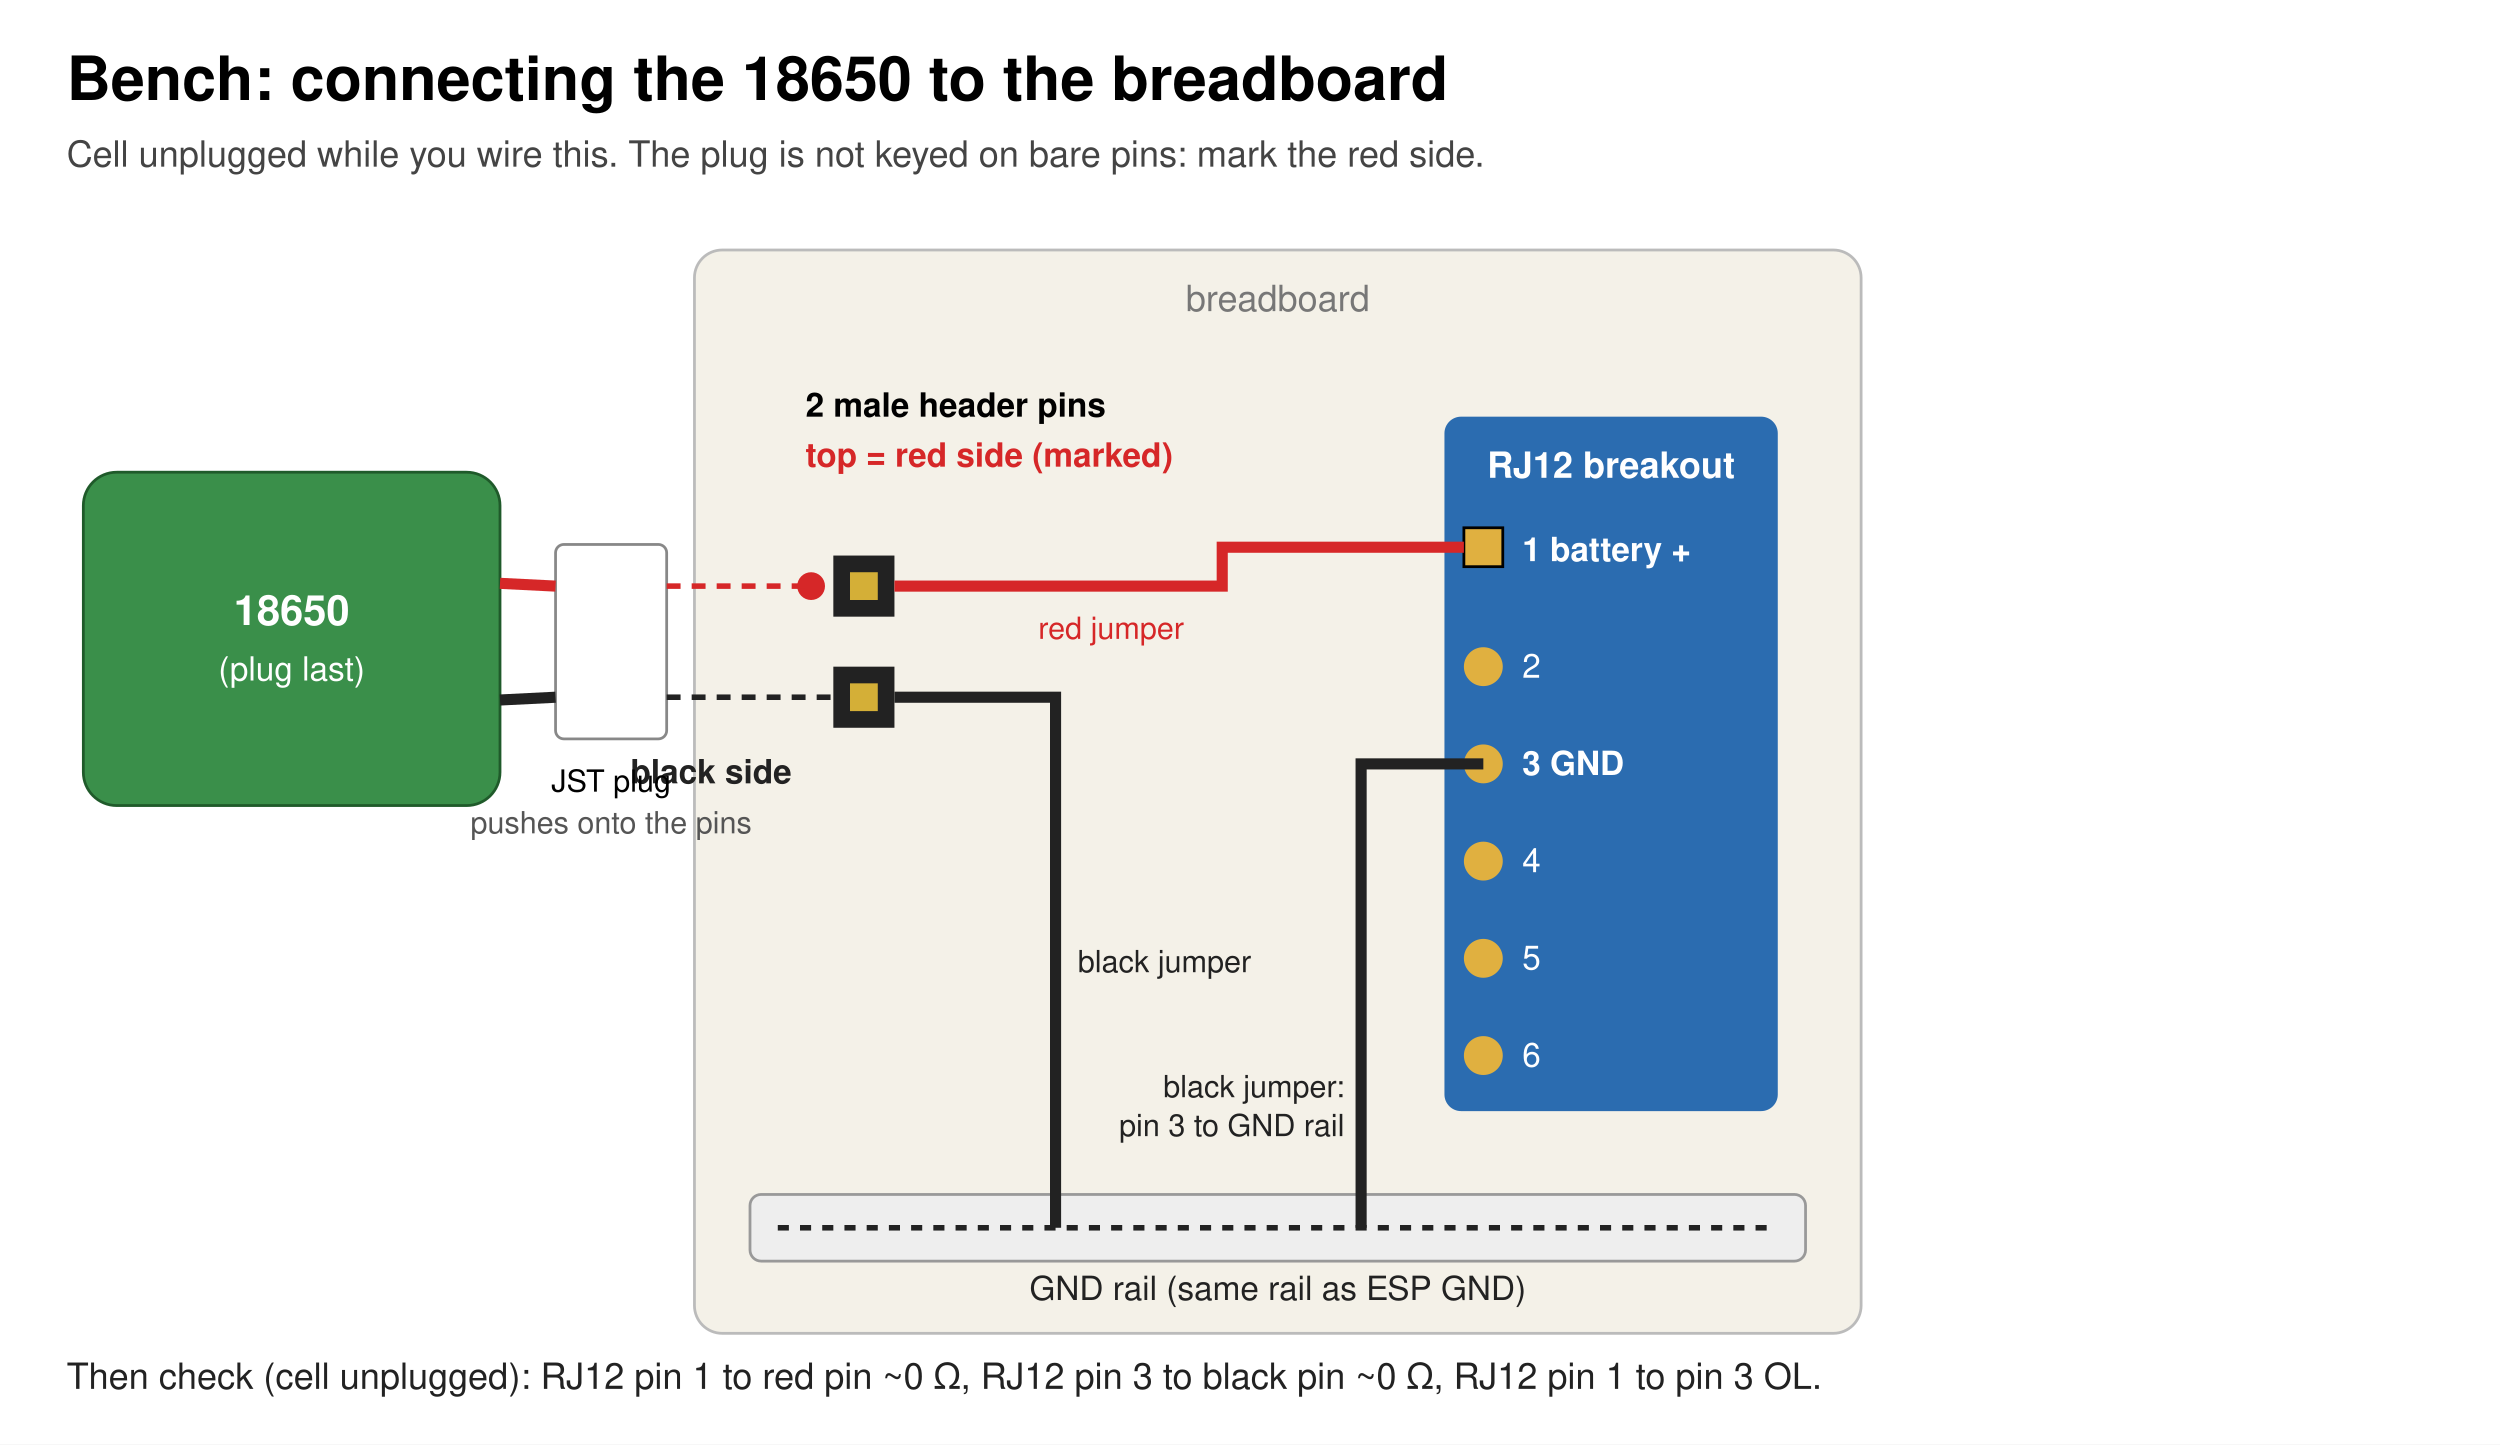
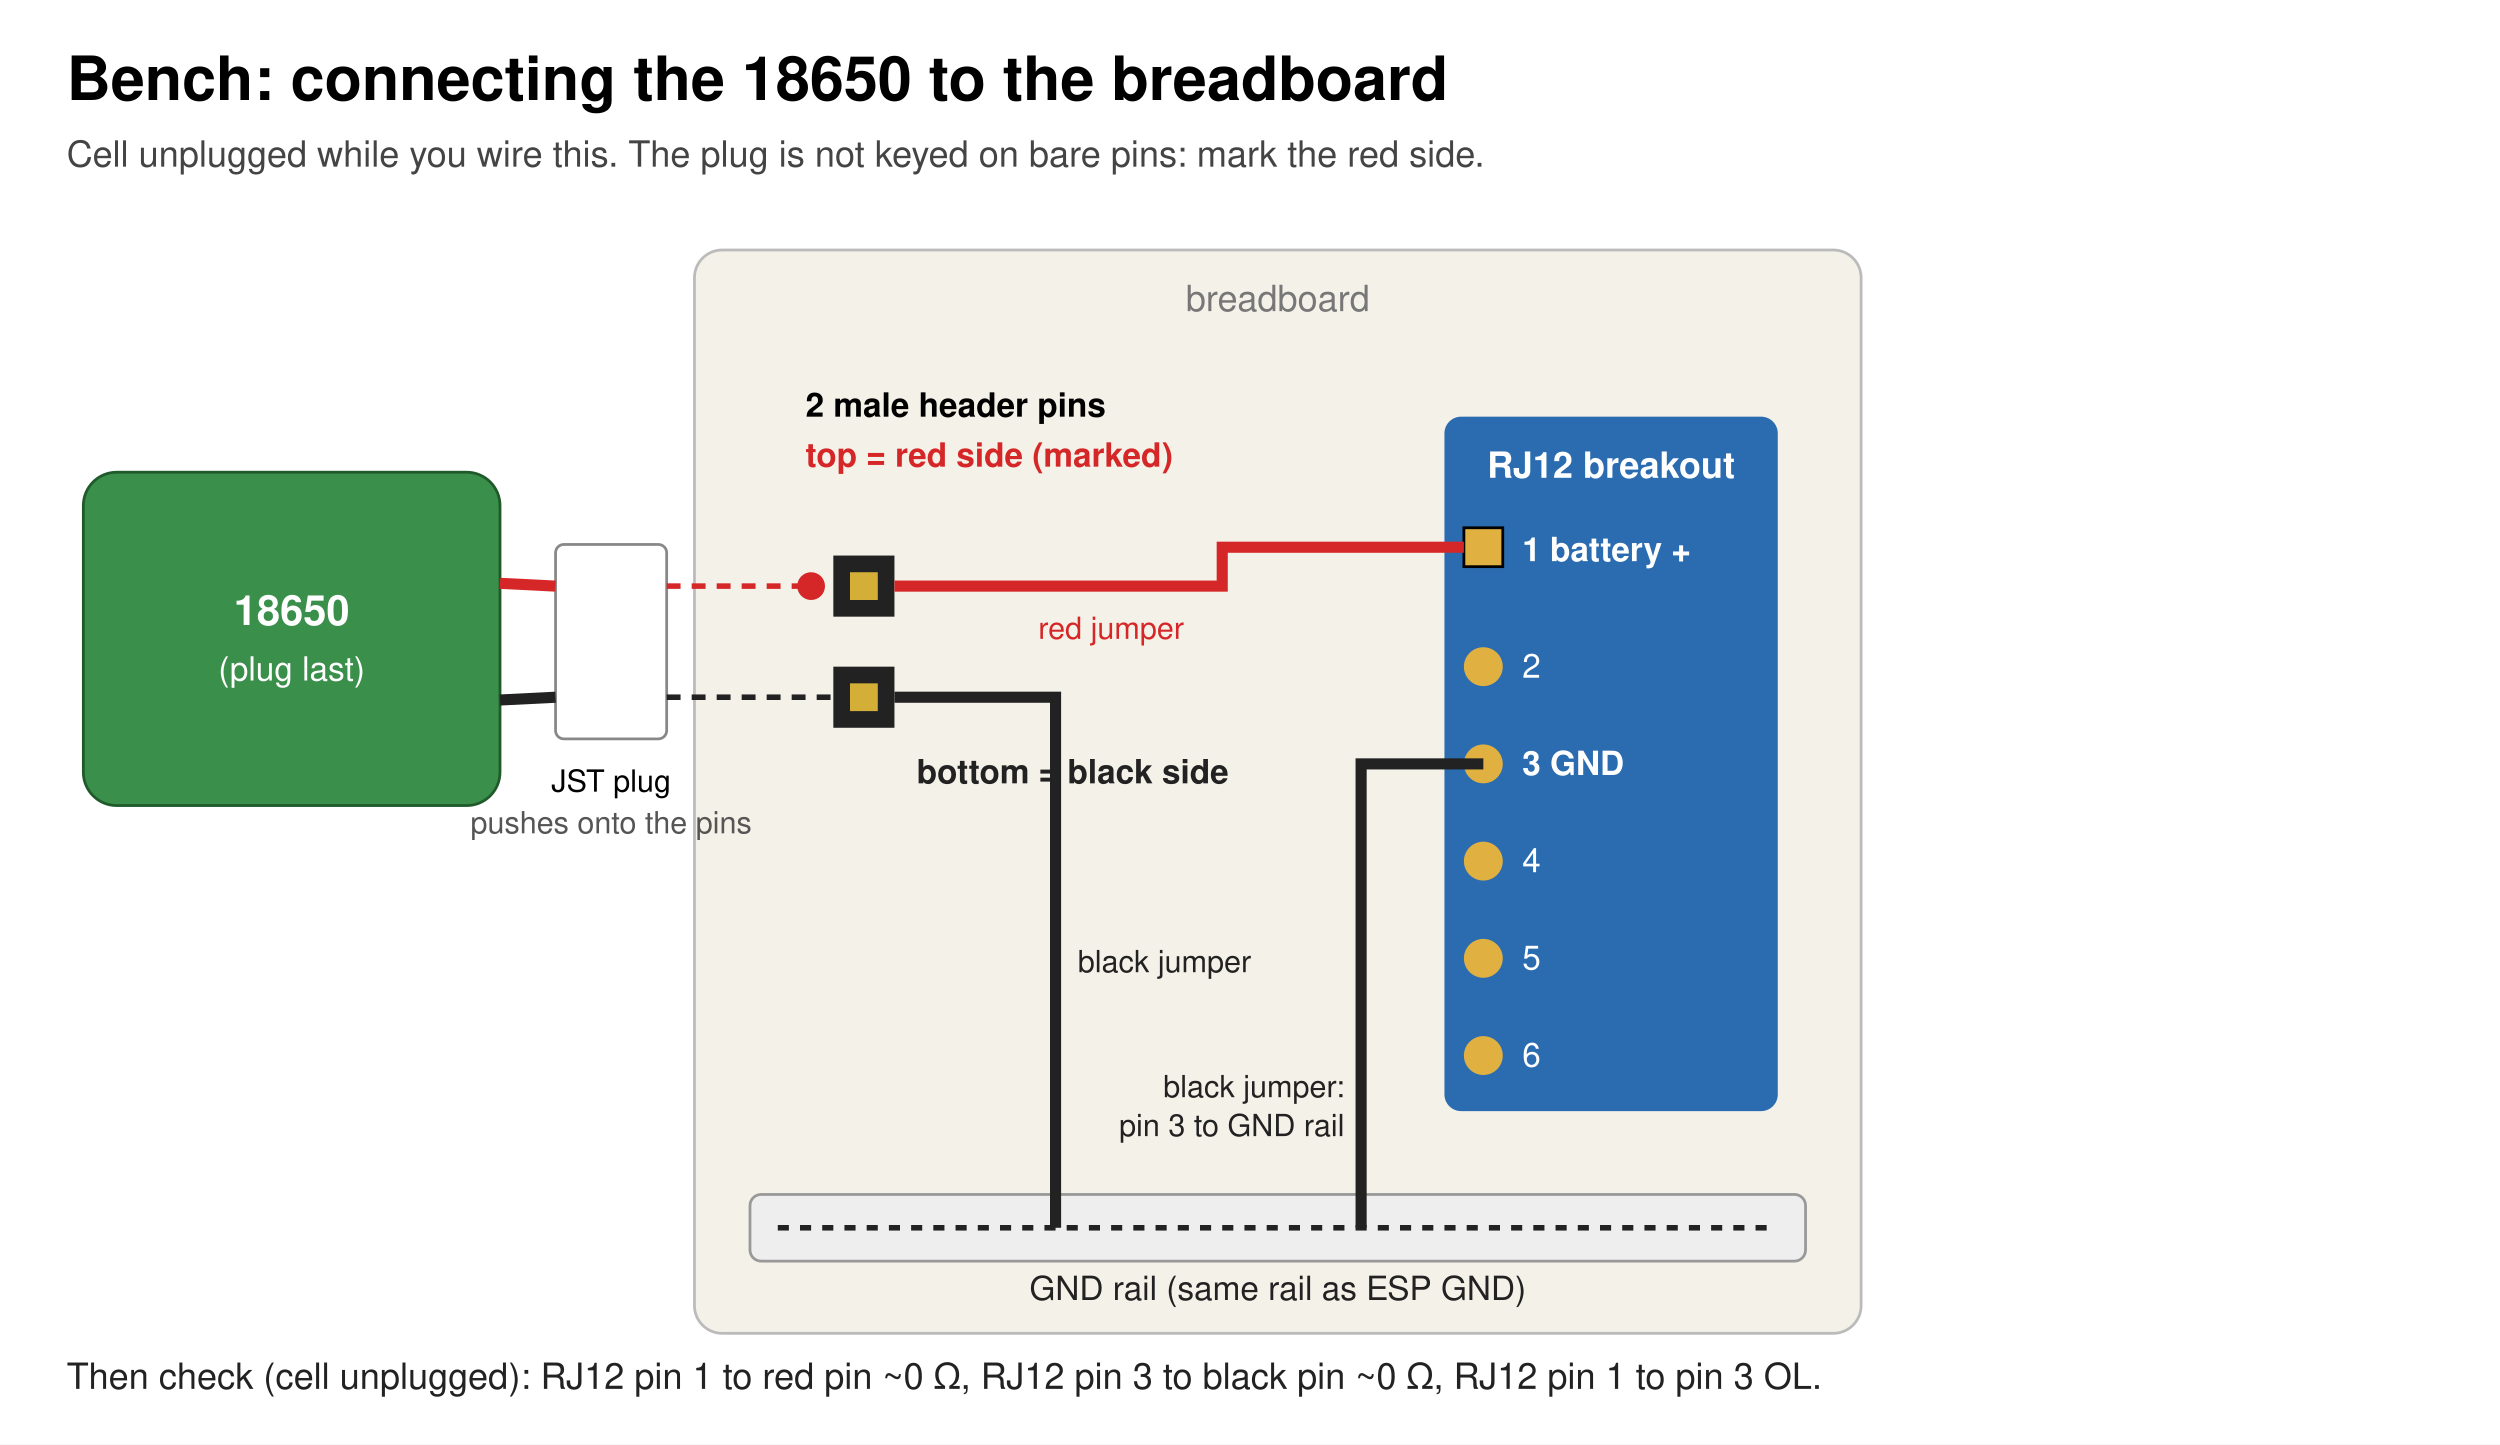
<svg xmlns="http://www.w3.org/2000/svg" width="900" height="520" font-family="Helvetica,Arial">
  <rect width="100%" height="100%" fill="#fff" />
  <text x="24" y="36" font-size="22" font-weight="bold">Bench: connecting the 18650 to the breadboard</text>
  <text x="24" y="60" font-size="13" fill="#444">Cell unplugged while you wire this. The plug is not keyed on bare pins: mark the red side.</text>
  <rect x="250" y="90" width="420" height="390" rx="10" fill="#f4f1e8" stroke="#bbb" />
  <text x="460" y="112" font-size="13" fill="#777" text-anchor="middle">breadboard</text>
  <rect x="270" y="430" width="380" height="24" rx="4" fill="#eee" stroke="#999" />
  <line x1="280" y1="442" x2="640" y2="442" stroke="#222" stroke-width="2" stroke-dasharray="4,4" />
  <text x="460" y="468" font-size="12" fill="#222" text-anchor="middle">GND rail (same rail as ESP GND)</text>
  <rect x="300" y="200" width="22" height="22" fill="#222" />
  <rect x="300" y="240" width="22" height="22" fill="#222" />
  <rect x="306" y="206" width="10" height="10" fill="#d4af37" />
  <rect x="306" y="246" width="10" height="10" fill="#d4af37" />
  <circle cx="292" cy="211" r="5" fill="#d62728" />
  <text x="290" y="150" font-size="12" font-weight="bold">2 male header pins</text>
  <text x="290" y="168" font-size="12" fill="#d62728" font-weight="bold">top = red side (marked)</text>
-   <text x="285" y="282" font-size="12" fill="#222" font-weight="bold" text-anchor="end">black side</text>
+   <text x="330" y="282" font-size="12" fill="#222" font-weight="bold">bottom = black side</text>
  <rect x="520" y="150" width="120" height="250" rx="6" fill="#2b6cb0" />
  <text x="580" y="172" font-size="13" fill="#fff" text-anchor="middle" font-weight="bold">RJ12 breakout</text>
  <rect x="527" y="190" width="14" height="14" fill="#e0b040" stroke="#000" />
  <text x="548" y="202" font-size="12" fill="#fff" font-weight="bold">1 battery +</text>
  <circle cx="534" cy="240" r="7" fill="#e0b040" />
  <text x="548" y="244" font-size="12" fill="#fff">2</text>
  <circle cx="534" cy="275" r="7" fill="#e0b040" />
  <text x="548" y="279" font-size="12" fill="#fff" font-weight="bold">3 GND</text>
  <circle cx="534" cy="310" r="7" fill="#e0b040" />
  <text x="548" y="314" font-size="12" fill="#fff">4</text>
  <circle cx="534" cy="345" r="7" fill="#e0b040" />
  <text x="548" y="349" font-size="12" fill="#fff">5</text>
  <circle cx="534" cy="380" r="7" fill="#e0b040" />
  <text x="548" y="384" font-size="12" fill="#fff">6</text>
  <path d="M322 211 L440 211 L440 197 L527 197" fill="none" stroke="#d62728" stroke-width="4" />
  <text x="400" y="230" font-size="11" fill="#d62728" text-anchor="middle">red jumper</text>
  <path d="M322 251 L380 251 L380 442" fill="none" stroke="#222" stroke-width="4" />
  <path d="M534 275 L490 275 L490 442" fill="none" stroke="#222" stroke-width="4" />
  <text x="388" y="350" font-size="11" fill="#222">black jumper</text>
  <text x="484" y="395" font-size="11" fill="#222" text-anchor="end">black jumper:</text>
  <text x="484" y="409" font-size="11" fill="#222" text-anchor="end">pin 3 to GND rail</text>
  <rect x="30" y="170" width="150" height="120" rx="12" fill="#3a8f4a" stroke="#1f5a2a" />
  <text x="105" y="225" font-size="15" fill="#fff" font-weight="bold" text-anchor="middle">18650</text>
  <text x="105" y="245" font-size="12" fill="#fff" text-anchor="middle">(plug last)</text>
  <rect x="200" y="196" width="40" height="70" rx="3" fill="#fff" stroke="#888" />
  <text x="220" y="285" font-size="11" text-anchor="middle">JST plug</text>
  <path d="M180 210 L200 211" stroke="#d62728" stroke-width="4" />
  <path d="M180 252 L200 251" stroke="#222" stroke-width="4" />
  <path d="M240 211 L292 211" stroke="#d62728" stroke-width="2" stroke-dasharray="5,4" />
  <path d="M240 251 L300 251" stroke="#222" stroke-width="2" stroke-dasharray="5,4" />
  <text x="220" y="300" font-size="11" fill="#555" text-anchor="middle">pushes onto the pins</text>
  <text x="24" y="500" font-size="13" fill="#222">Then check (cell unplugged): RJ12 pin 1 to red pin ~0 Ω, RJ12 pin 3 to black pin ~0 Ω, RJ12 pin 1 to pin 3 OL.</text>
</svg>
